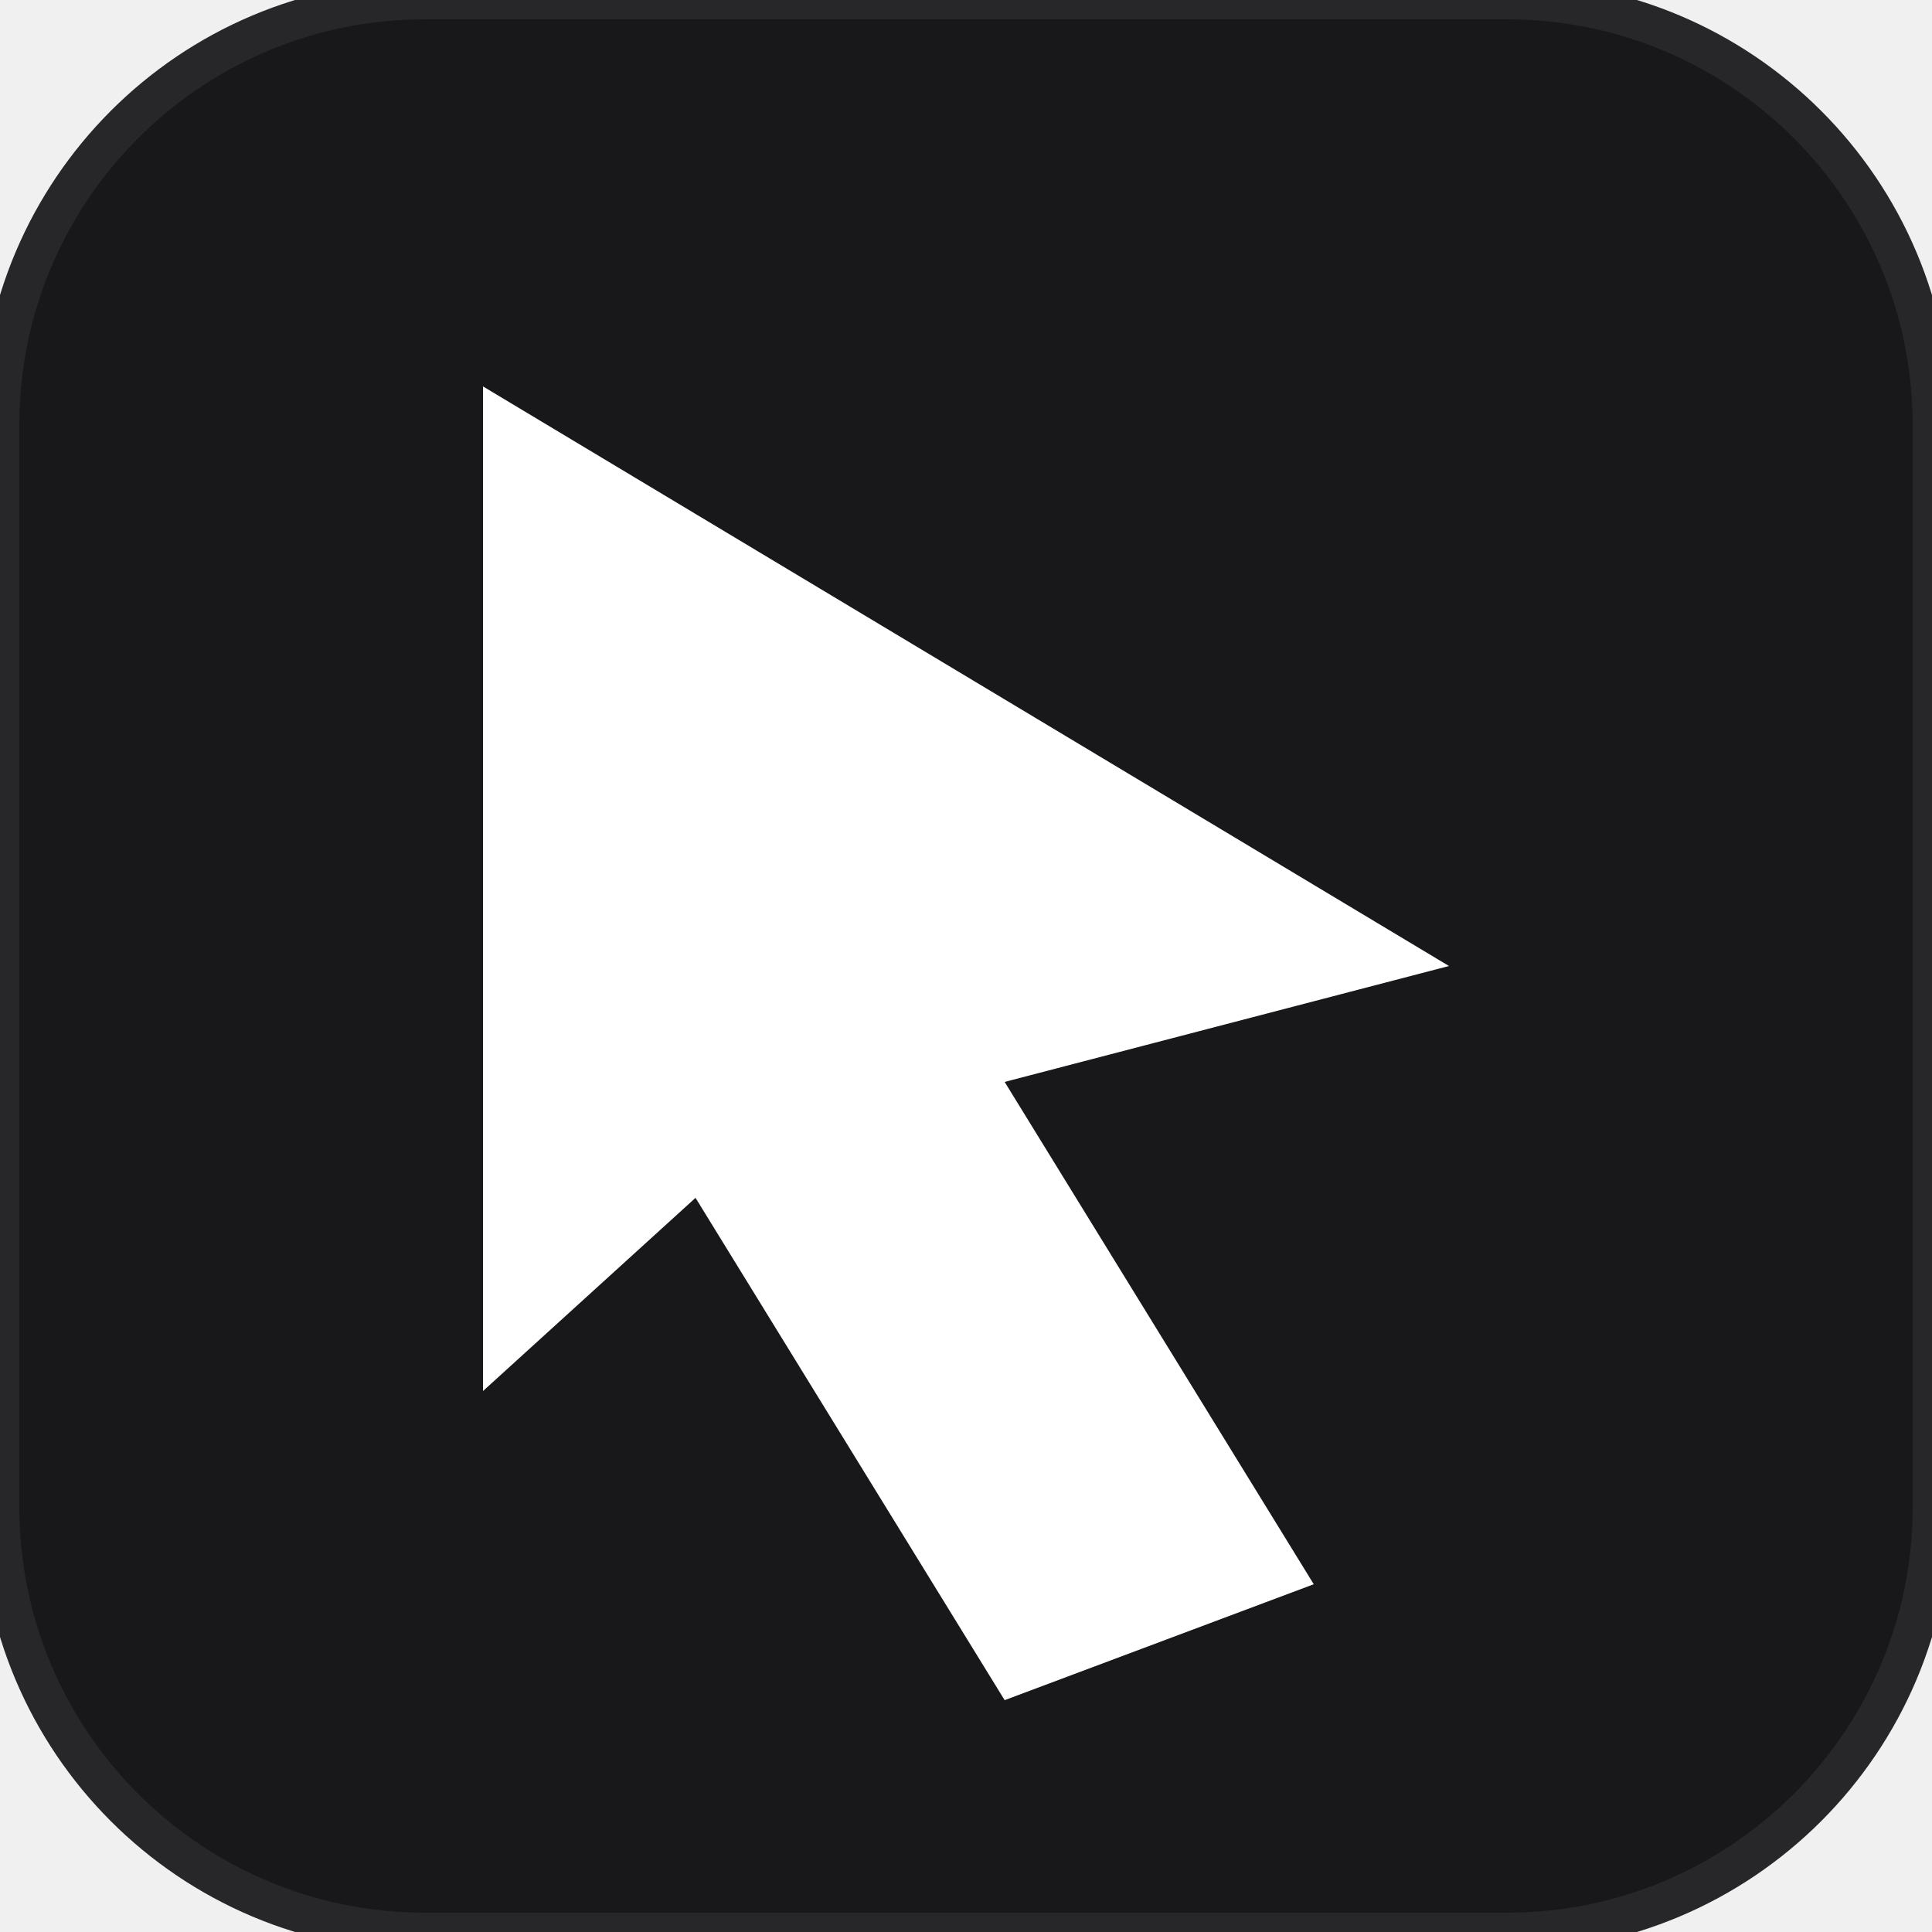
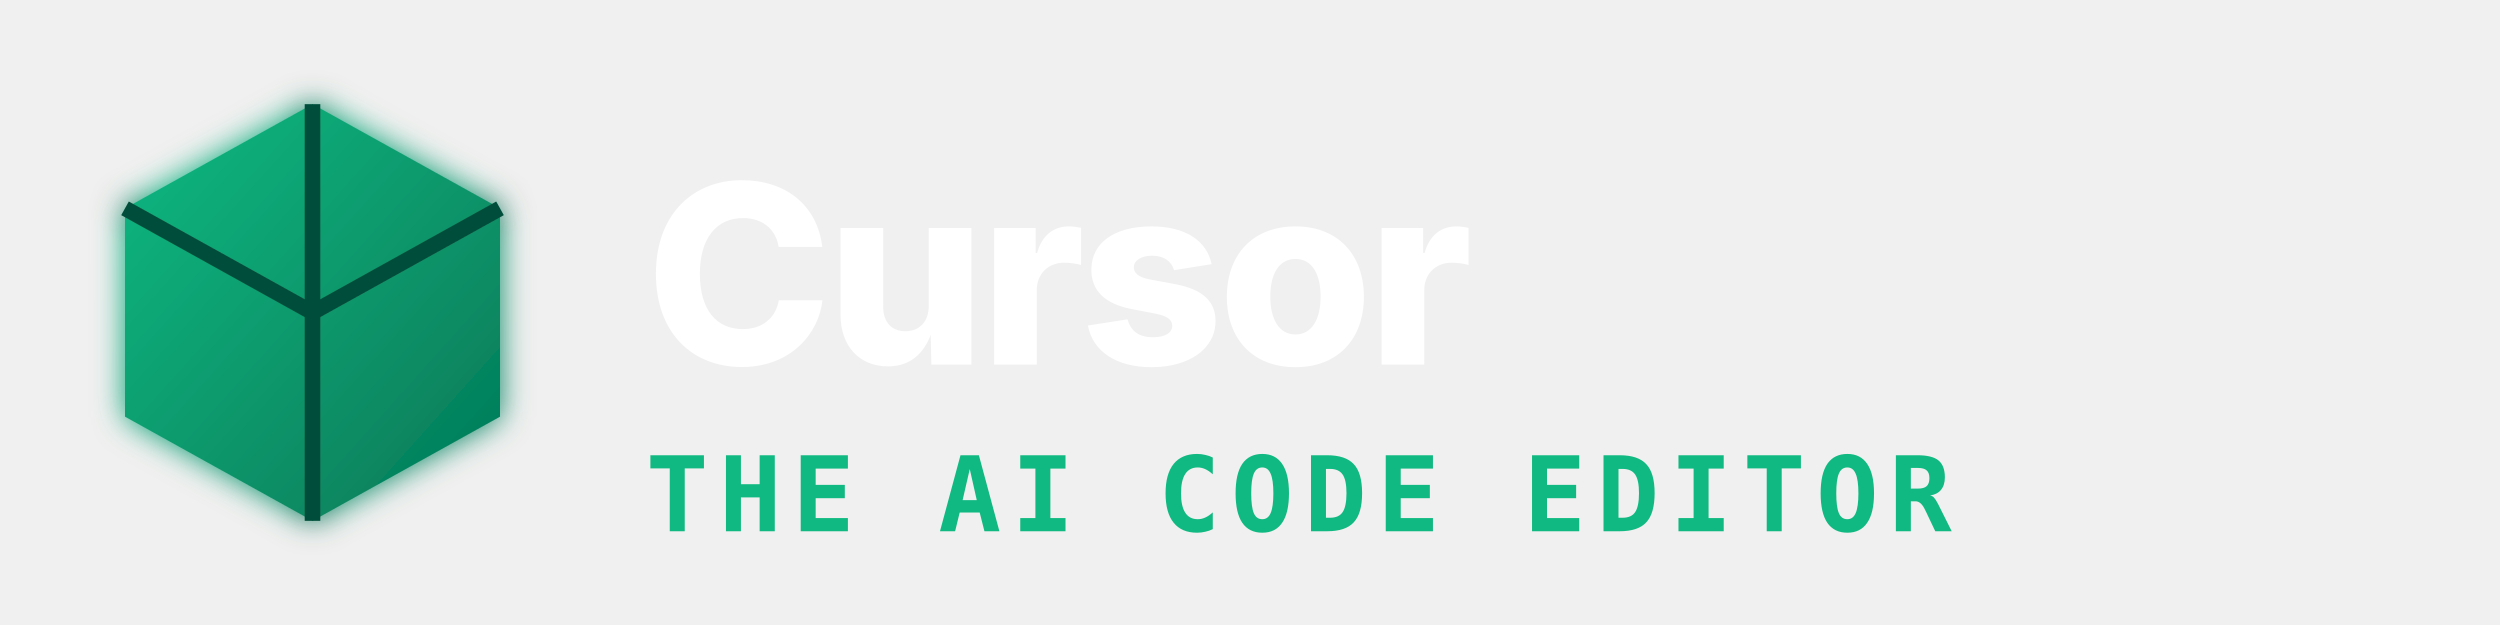
- <svg xmlns="http://www.w3.org/2000/svg" viewBox="0 0 100 100" width="100" height="100">
+ <svg xmlns="http://www.w3.org/2000/svg" viewBox="0 0 240 60" width="240" height="60">
+   <defs>
+     <linearGradient id="cursorLogoGrad" x1="0%" y1="0%" x2="100%" y2="100%">
+       <stop offset="0%" stop-color="#10B981" />
+       <stop offset="100%" stop-color="#047857" />
+     </linearGradient>
+     <filter id="cursorLogoGlow" x="-20%" y="-20%" width="140%" height="140%">
+       <feGaussianBlur stdDeviation="1.5" result="blur" />
+       <feComposite in="SourceGraphic" in2="blur" operator="over" />
+     </filter>
+   </defs>
  <style>
-     .cursor-pulse { animation: cs-p 2.5s infinite ease-in-out alternate; transform-origin: center; }
-     @keyframes cs-p { 0% { transform: scale(0.95); } 100% { transform: scale(1.05); filter: drop-shadow(0 0 8px #10b981); } }
+     .cube-pulse {
+       animation: pulse-cube 3s infinite ease-in-out alternate;
+       transform-origin: 30px 30px;
+     }
+     @keyframes pulse-cube {
+       0% { transform: scale(0.96); }
+       100% { transform: scale(1.04); }
+     }
+     .brand-title {
+       font-family: system-ui, -apple-system, sans-serif;
+       font-weight: 800;
+       font-size: 24px;
+       fill: #FFFFFF;
+       letter-spacing: -0.5px;
+     }
+     .brand-tag {
+       font-family: monospace;
+       font-weight: 600;
+       font-size: 10px;
+       fill: #10B981;
+       letter-spacing: 1px;
+     }
+     @media (prefers-reduced-motion: reduce) {
+       .cube-pulse { animation: none !important; }
+     }
  </style>
-   <g class="cursor-pulse">
-     <rect width="100" height="100" rx="22" fill="#18181b" stroke="#27272a" stroke-width="2" />
-     <path d="M25 20 L75 50 L52 56 L68 82 L52 88 L36 62 L25 72 Z" fill="#ffffff" />
+   <g id="icon-mark" class="cube-pulse" filter="url(#cursorLogoGlow)">
+     <polygon points="30,10 48,20 48,40 30,50 12,40 12,20" fill="url(#cursorLogoGrad)" />
+     <line x1="30" y1="10" x2="30" y2="50" stroke="#064E3B" stroke-width="1.5" />
+     <line x1="30" y1="30" x2="48" y2="20" stroke="#064E3B" stroke-width="1.5" />
+     <line x1="30" y1="30" x2="12" y2="20" stroke="#064E3B" stroke-width="1.5" />
+   </g>
+   <g id="brand-text" transform="translate(62, 35)">
+     <text x="0" y="0" class="brand-title">Cursor</text>
+     <text x="0" y="16" class="brand-tag">THE AI CODE EDITOR</text>
  </g>
</svg>
